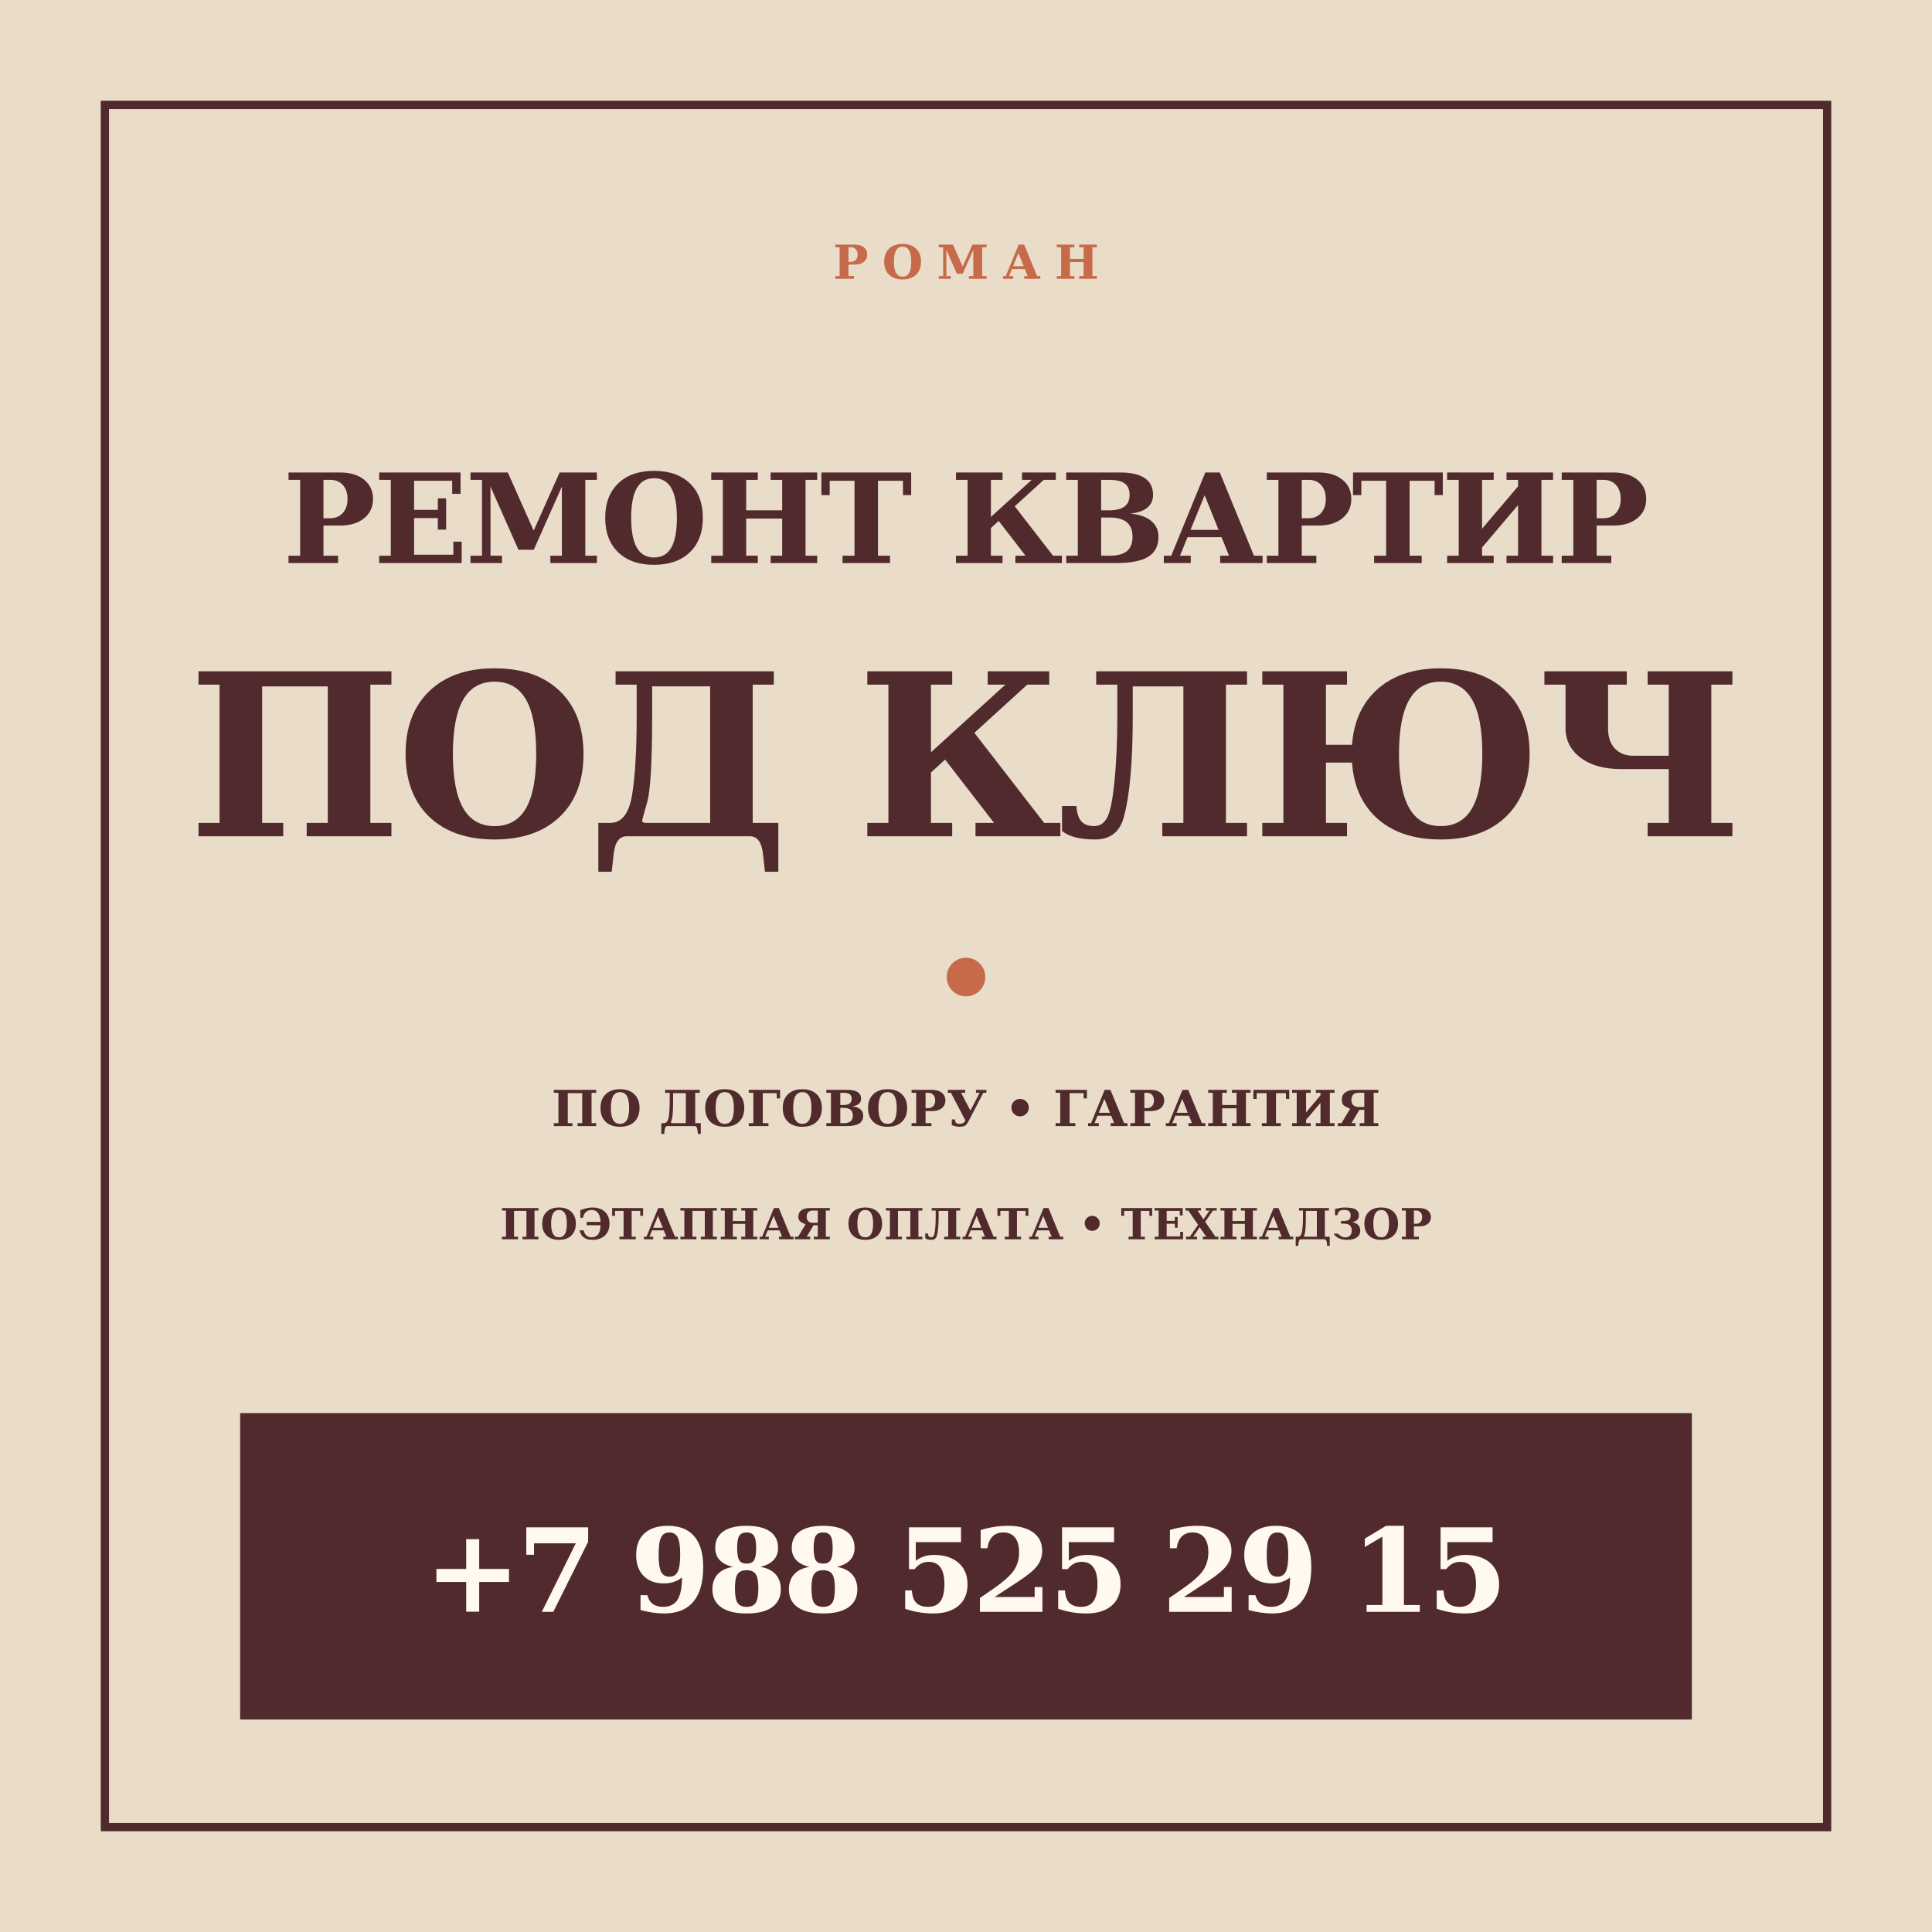
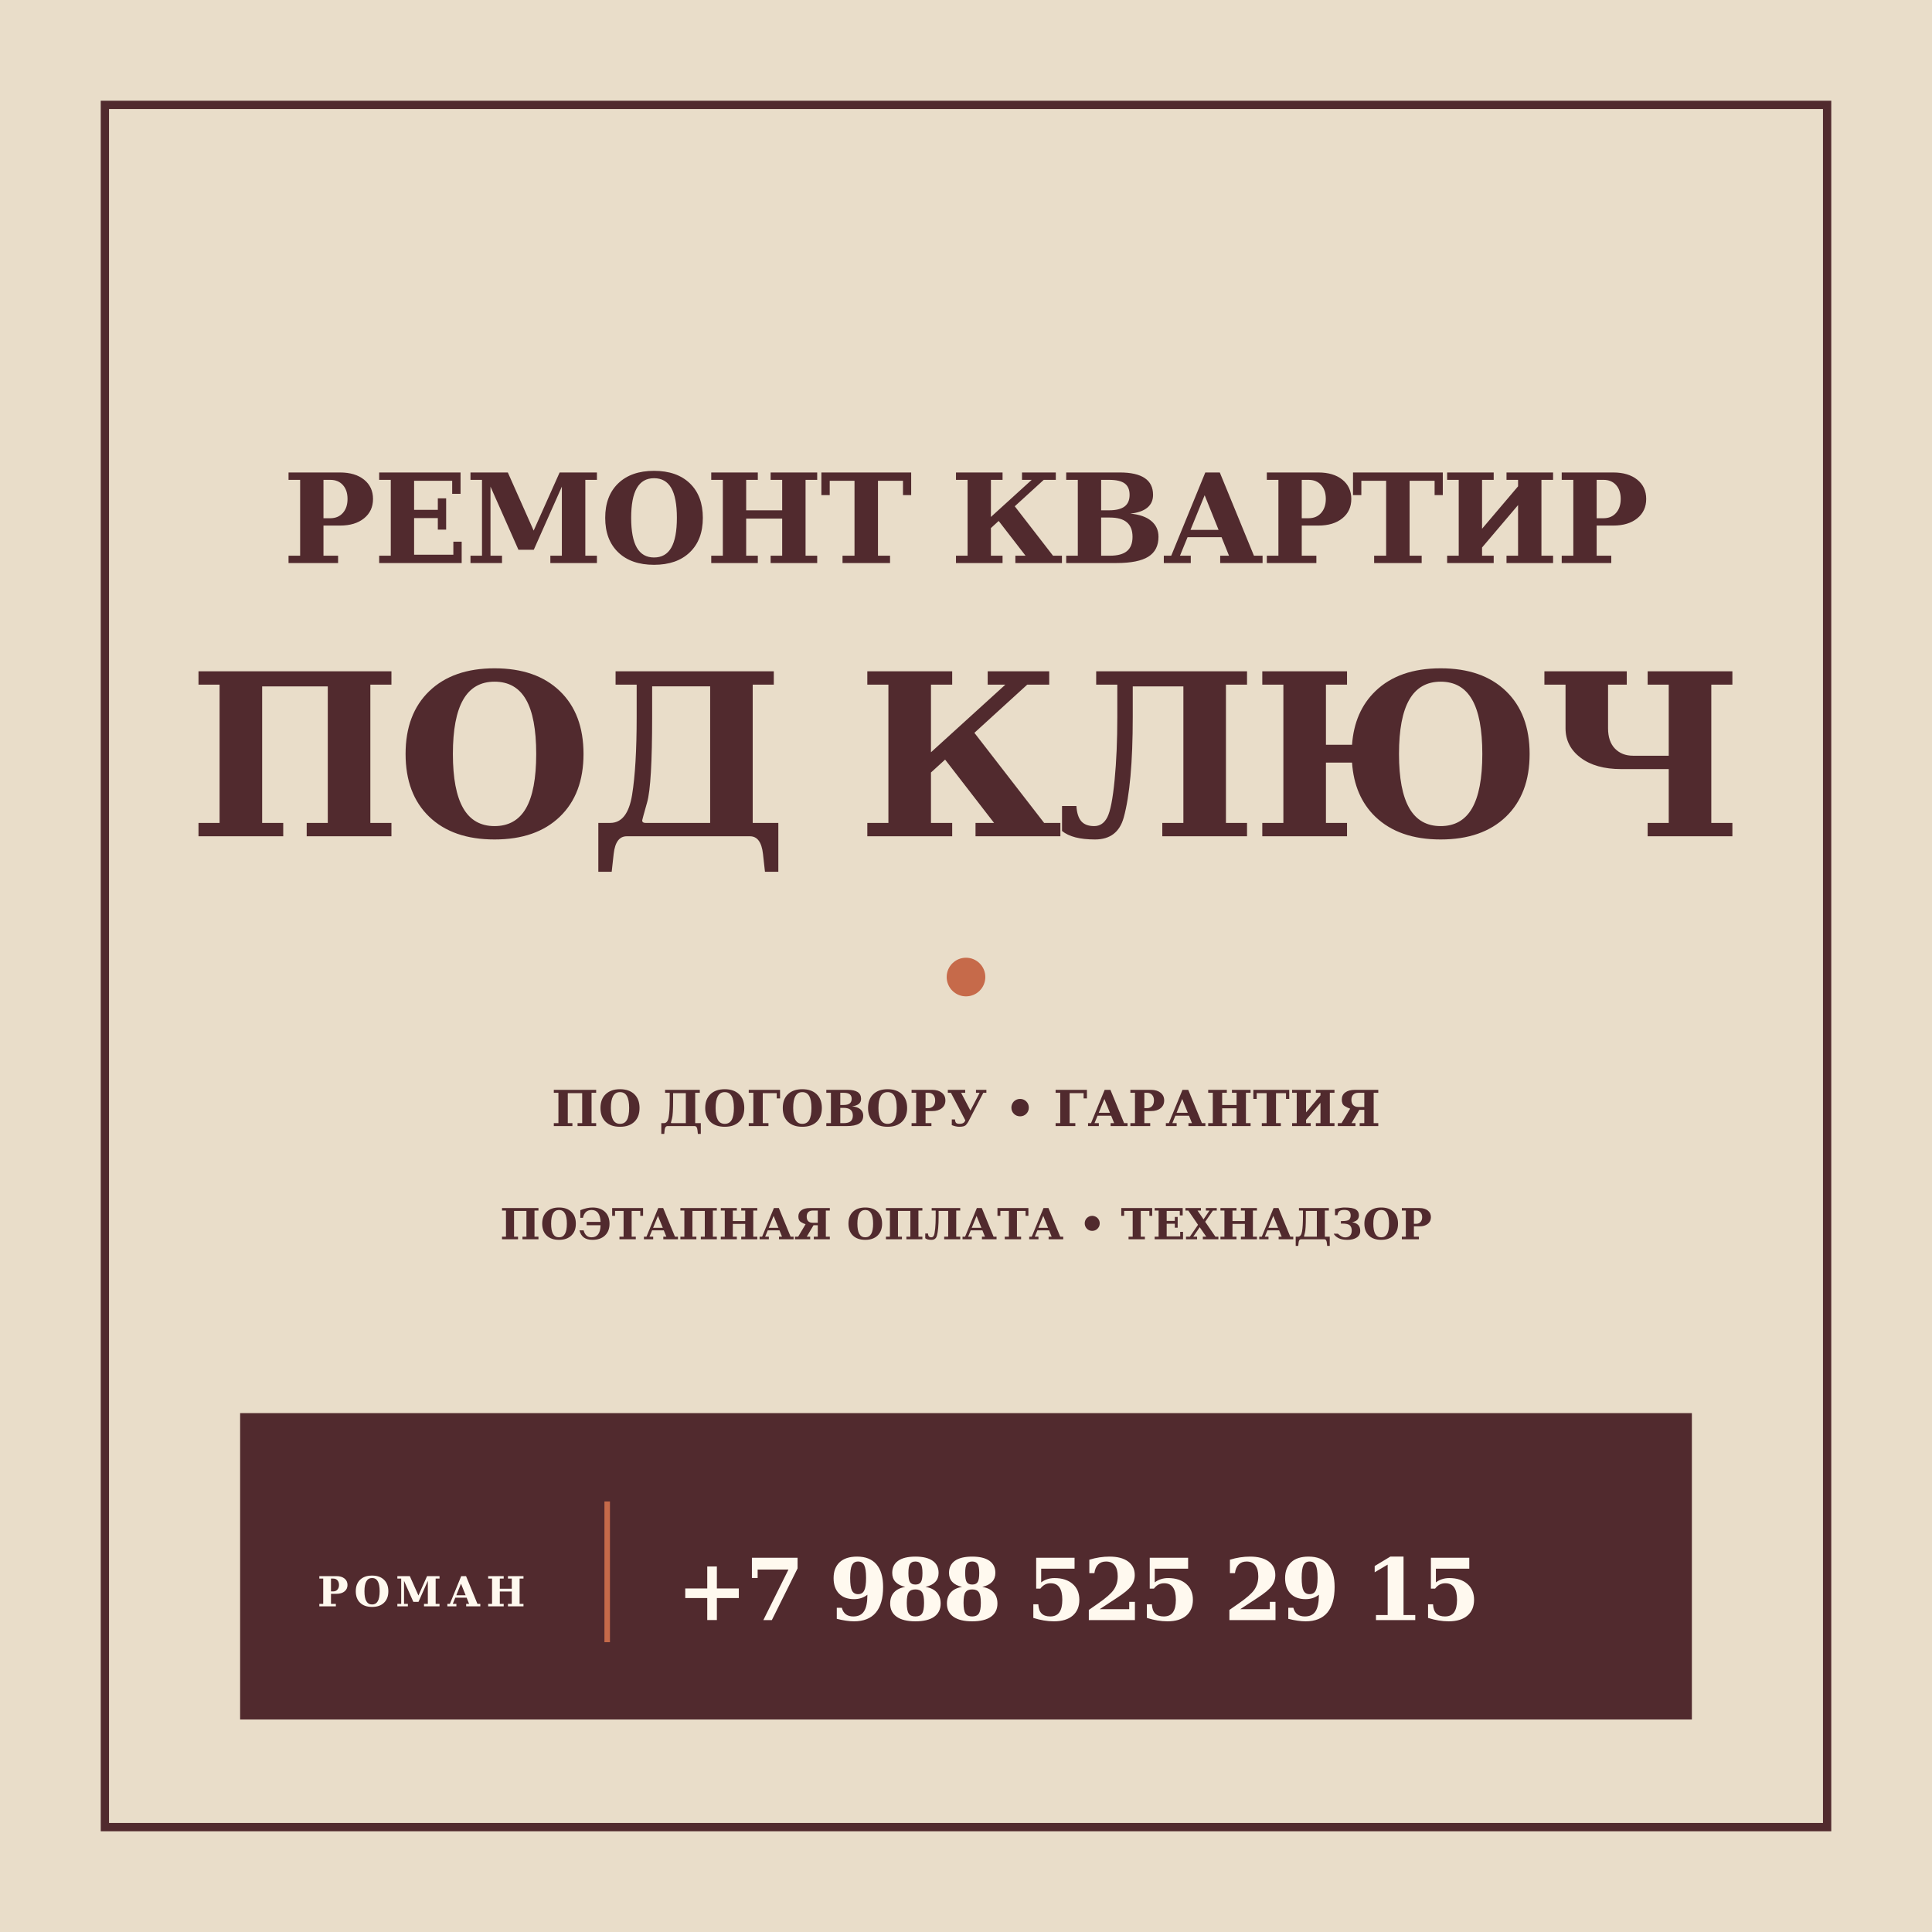
<svg xmlns="http://www.w3.org/2000/svg" width="700mm" height="700mm" viewBox="0 0 700 700">
  <rect width="700" height="700" fill="#E9DDC9" />
  <rect x="38" y="38" width="624" height="624" fill="none" stroke="#512A2E" stroke-width="3" />
-   <text x="350" y="101" fill="#C66A4A" font-family="DejaVu Serif" font-size="17" font-weight="700" text-anchor="middle" letter-spacing="5">РОМАН</text>
  <text x="350" y="204" fill="#512A2E" font-family="DejaVu Serif" font-size="45" font-weight="700" text-anchor="middle" letter-spacing="-1">РЕМОНТ КВАРТИР</text>
  <text x="350" y="303" fill="#512A2E" font-family="DejaVu Serif" font-size="82" font-weight="700" text-anchor="middle" letter-spacing="-2">ПОД КЛЮЧ</text>
  <circle cx="350" cy="354" r="7" fill="#C66A4A" />
  <text x="350" y="408" fill="#512A2E" font-family="DejaVu Serif" font-size="18" font-weight="700" text-anchor="middle" letter-spacing="0">ПО ДОГОВОРУ  •  ГАРАНТИЯ</text>
  <text x="350" y="449" fill="#512A2E" font-family="DejaVu Serif" font-size="15.5" font-weight="700" text-anchor="middle" letter-spacing="0">ПОЭТАПНАЯ ОПЛАТА  •  ТЕХНАДЗОР</text>
  <rect x="87" y="512" width="526" height="111" fill="#512A2E" />
-   <text x="350" y="584" fill="#FFF9EF" font-family="DejaVu Serif" font-size="42" font-weight="700" text-anchor="middle" letter-spacing="-1.5">+7 988 525 29 15</text>
+   <text x="115" y="582" fill="#FFF9EF" font-family="DejaVu Serif" font-size="15" font-weight="700" text-anchor="start" letter-spacing="2">РОМАН</text>
+   <rect x="219" y="544" width="2" height="51" fill="#C66A4A" />
+   <text x="245" y="587" fill="#FFF9EF" font-family="DejaVu Serif" font-size="31" font-weight="700" text-anchor="start" letter-spacing="-1">+7 988 525 29 15</text>
</svg>
